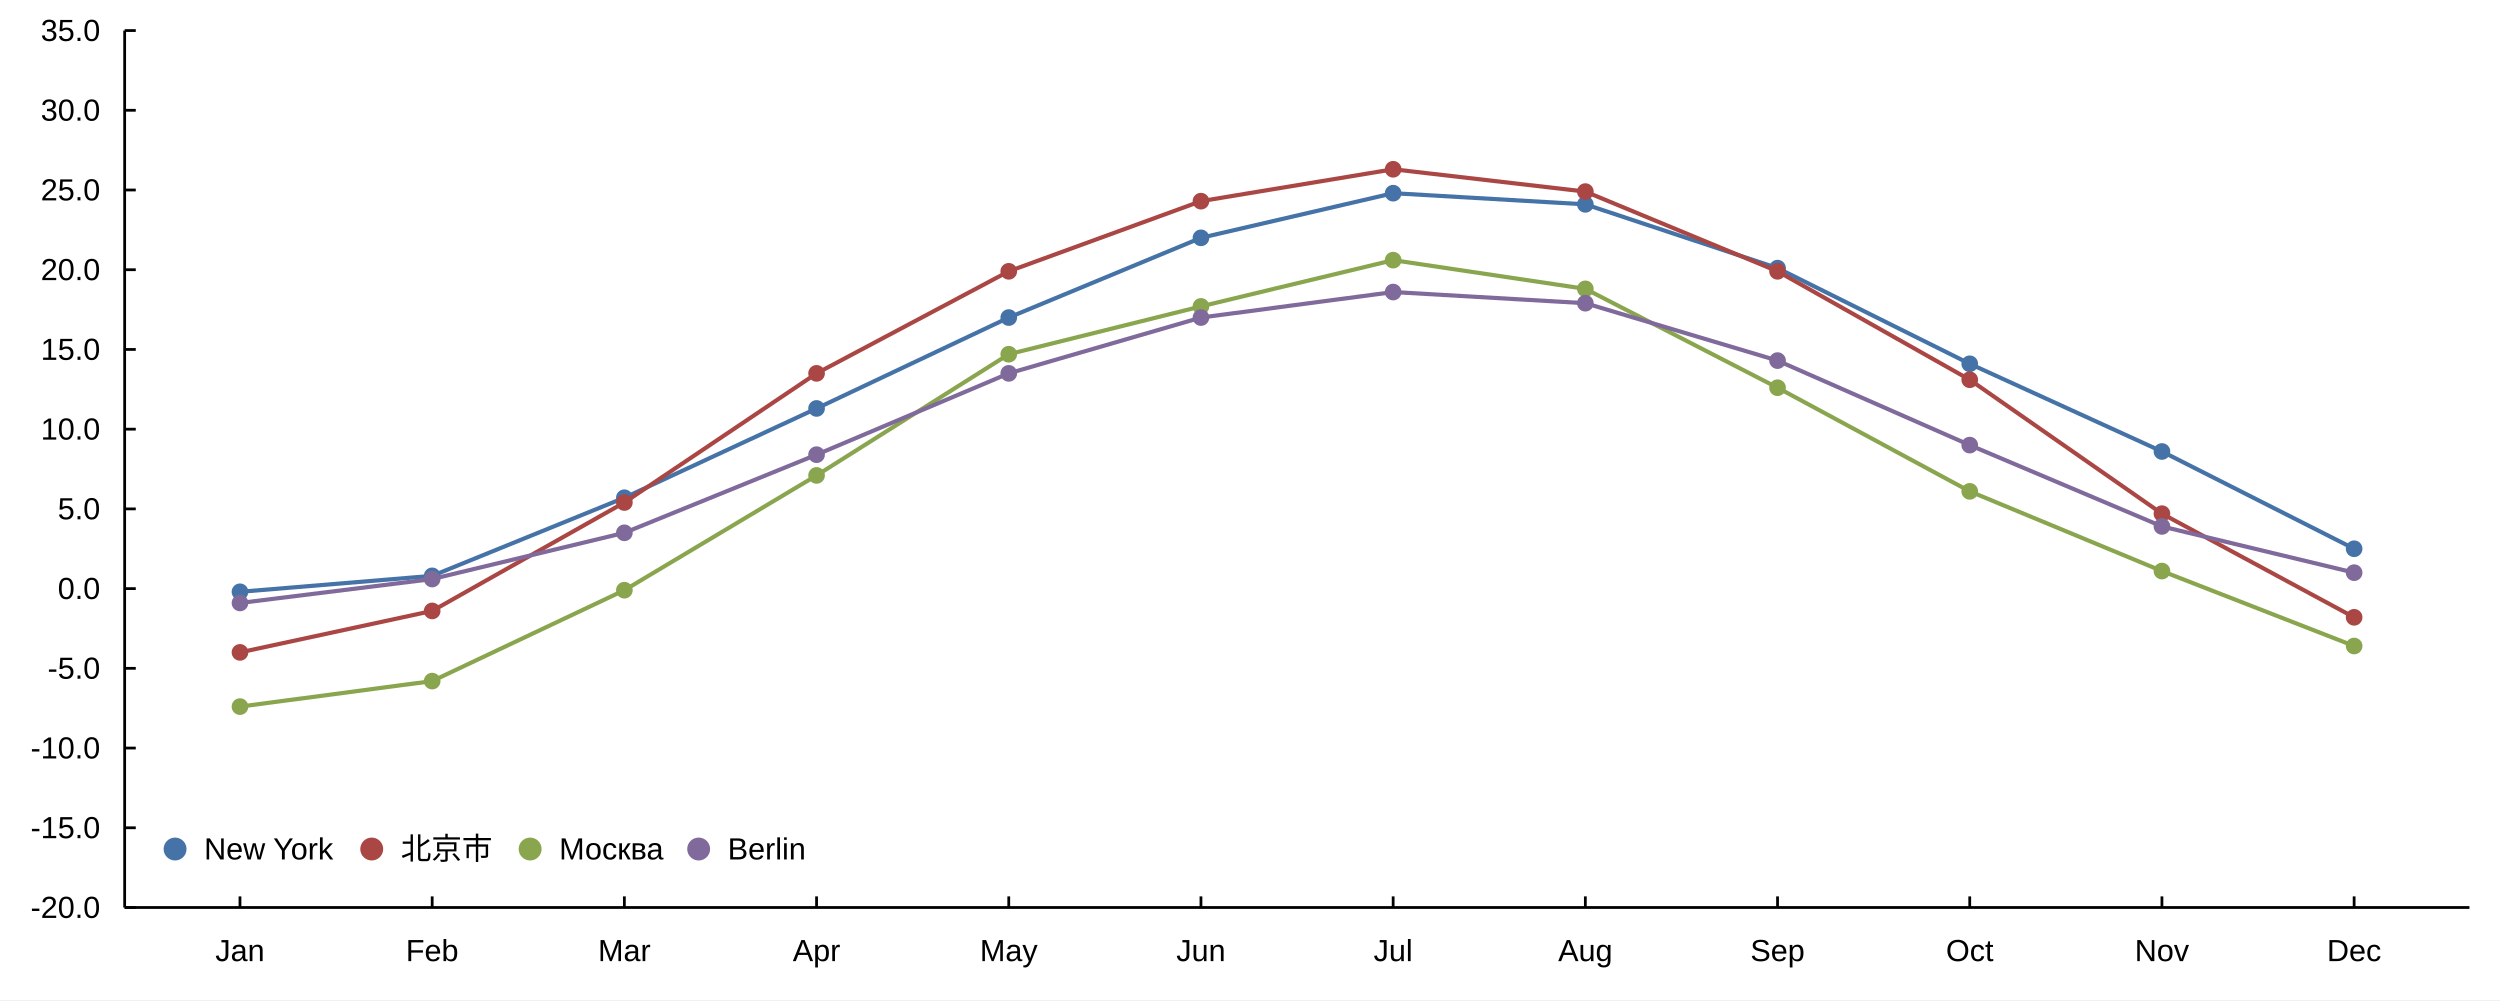
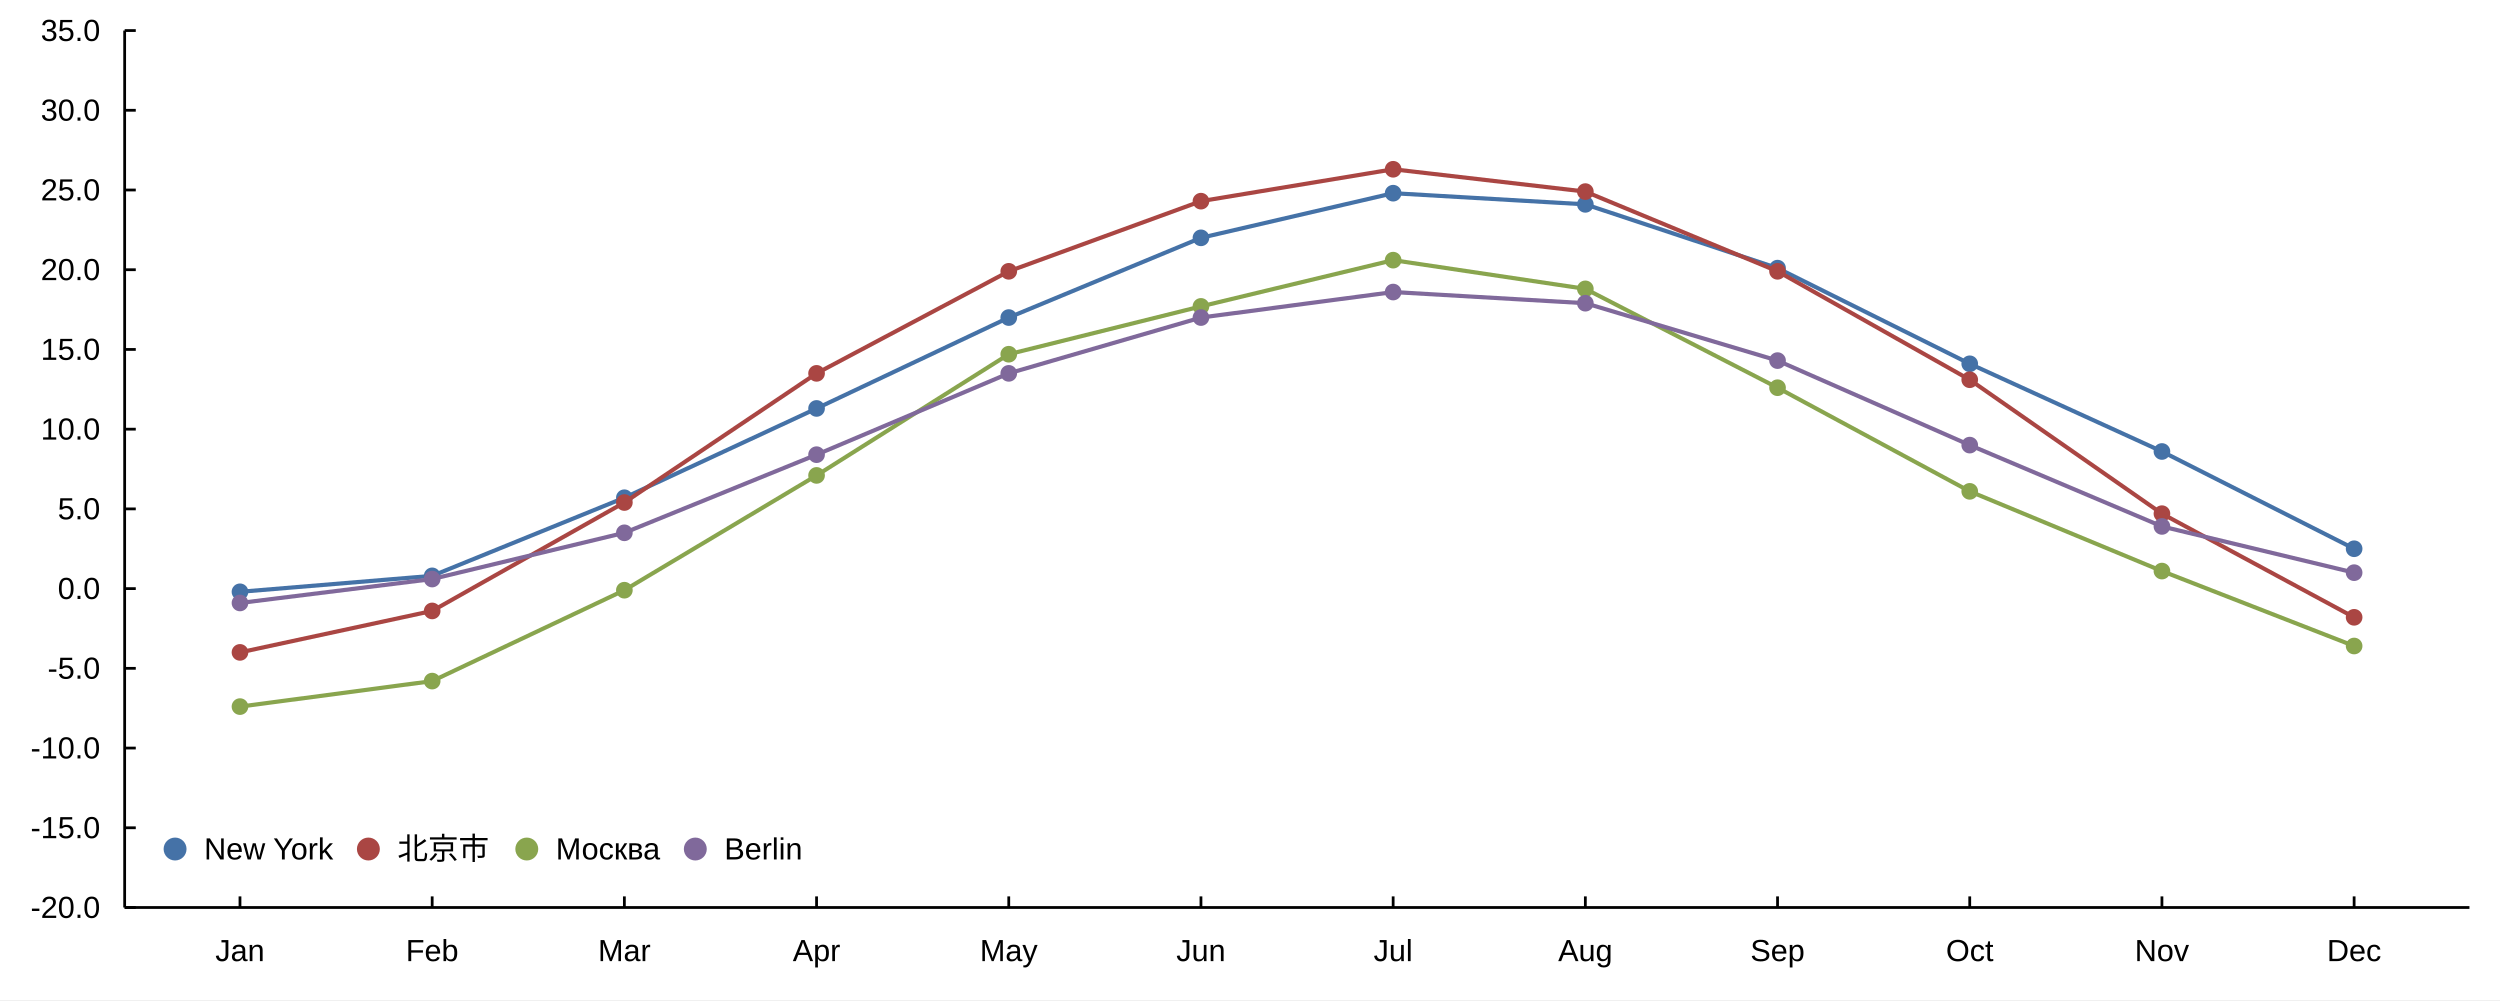
<svg xmlns="http://www.w3.org/2000/svg" width="1200" height="480" viewBox="0 0 1200 480">
  <rect width="1200" height="480" fill="#ffffff" />
  <path stroke-width="2" stroke="#4572a7" fill="none" d="M115.19 284.064 L207.444 276.411 L299.697 238.909 L391.951 196.051 L484.205 152.427 L576.459 114.16 L668.712 92.731 L760.966 98.088 L853.22 128.701 L945.474 174.621 L1037.73 216.715 L1129.98 263.4 " />
  <path fill="#4572a7" d="M119.19 284.064 M111.19 284.064 a4 4 0 1 0 8 0 a4 4 0 1 0 -8 0 " />
  <path fill="#4572a7" d="M211.444 276.411 M203.444 276.411 a4 4 0 1 0 8 0 a4 4 0 1 0 -8 0 " />
  <path fill="#4572a7" d="M303.697 238.909 M295.697 238.909 a4 4 0 1 0 8 0 a4 4 0 1 0 -8 0 " />
  <path fill="#4572a7" d="M395.951 196.051 M387.951 196.051 a4 4 0 1 0 8 0 a4 4 0 1 0 -8 0 " />
  <path fill="#4572a7" d="M488.205 152.427 M480.205 152.427 a4 4 0 1 0 8 0 a4 4 0 1 0 -8 0 " />
  <path fill="#4572a7" d="M580.459 114.16 M572.459 114.16 a4 4 0 1 0 8 0 a4 4 0 1 0 -8 0 " />
  <path fill="#4572a7" d="M672.712 92.731 M664.712 92.731 a4 4 0 1 0 8 0 a4 4 0 1 0 -8 0 " />
  <path fill="#4572a7" d="M764.966 98.088 M756.966 98.088 a4 4 0 1 0 8 0 a4 4 0 1 0 -8 0 " />
  <path fill="#4572a7" d="M857.22 128.701 M849.22 128.701 a4 4 0 1 0 8 0 a4 4 0 1 0 -8 0 " />
  <path fill="#4572a7" d="M949.474 174.621 M941.474 174.621 a4 4 0 1 0 8 0 a4 4 0 1 0 -8 0 " />
  <path fill="#4572a7" d="M1041.73 216.715 M1033.73 216.715 a4 4 0 1 0 8 0 a4 4 0 1 0 -8 0 " />
  <path fill="#4572a7" d="M1133.98 263.4 M1125.98 263.4 a4 4 0 1 0 8 0 a4 4 0 1 0 -8 0 " />
  <path stroke-width="2" stroke="#aa4643" fill="none" d="M115.19 313.147 L207.444 293.248 L299.697 241.205 L391.951 179.213 L484.205 130.232 L576.459 96.557 L668.712 81.251 L760.966 91.965 L853.22 130.232 L945.474 182.275 L1037.73 246.563 L1129.98 296.309 " />
  <path fill="#aa4643" d="M119.19 313.147 M111.19 313.147 a4 4 0 1 0 8 0 a4 4 0 1 0 -8 0 " />
  <path fill="#aa4643" d="M211.444 293.248 M203.444 293.248 a4 4 0 1 0 8 0 a4 4 0 1 0 -8 0 " />
  <path fill="#aa4643" d="M303.697 241.205 M295.697 241.205 a4 4 0 1 0 8 0 a4 4 0 1 0 -8 0 " />
  <path fill="#aa4643" d="M395.951 179.213 M387.951 179.213 a4 4 0 1 0 8 0 a4 4 0 1 0 -8 0 " />
  <path fill="#aa4643" d="M488.205 130.232 M480.205 130.232 a4 4 0 1 0 8 0 a4 4 0 1 0 -8 0 " />
  <path fill="#aa4643" d="M580.459 96.557 M572.459 96.557 a4 4 0 1 0 8 0 a4 4 0 1 0 -8 0 " />
  <path fill="#aa4643" d="M672.712 81.251 M664.712 81.251 a4 4 0 1 0 8 0 a4 4 0 1 0 -8 0 " />
  <path fill="#aa4643" d="M764.966 91.965 M756.966 91.965 a4 4 0 1 0 8 0 a4 4 0 1 0 -8 0 " />
  <path fill="#aa4643" d="M857.22 130.232 M849.22 130.232 a4 4 0 1 0 8 0 a4 4 0 1 0 -8 0 " />
  <path fill="#aa4643" d="M949.474 182.275 M941.474 182.275 a4 4 0 1 0 8 0 a4 4 0 1 0 -8 0 " />
  <path fill="#aa4643" d="M1041.73 246.563 M1033.73 246.563 a4 4 0 1 0 8 0 a4 4 0 1 0 -8 0 " />
  <path fill="#aa4643" d="M1133.98 296.309 M1125.98 296.309 a4 4 0 1 0 8 0 a4 4 0 1 0 -8 0 " />
  <path stroke-width="2" stroke="#89a54e" fill="none" d="M115.19 339.168 L207.444 326.923 L299.697 283.299 L391.951 228.195 L484.205 170.029 L576.459 147.069 L668.712 124.875 L760.966 138.651 L853.22 186.101 L945.474 235.848 L1037.73 274.115 L1129.98 310.085 " />
  <path fill="#89a54e" d="M119.19 339.168 M111.19 339.168 a4 4 0 1 0 8 0 a4 4 0 1 0 -8 0 " />
  <path fill="#89a54e" d="M211.444 326.923 M203.444 326.923 a4 4 0 1 0 8 0 a4 4 0 1 0 -8 0 " />
  <path fill="#89a54e" d="M303.697 283.299 M295.697 283.299 a4 4 0 1 0 8 0 a4 4 0 1 0 -8 0 " />
  <path fill="#89a54e" d="M395.951 228.195 M387.951 228.195 a4 4 0 1 0 8 0 a4 4 0 1 0 -8 0 " />
  <path fill="#89a54e" d="M488.205 170.029 M480.205 170.029 a4 4 0 1 0 8 0 a4 4 0 1 0 -8 0 " />
  <path fill="#89a54e" d="M580.459 147.069 M572.459 147.069 a4 4 0 1 0 8 0 a4 4 0 1 0 -8 0 " />
  <path fill="#89a54e" d="M672.712 124.875 M664.712 124.875 a4 4 0 1 0 8 0 a4 4 0 1 0 -8 0 " />
  <path fill="#89a54e" d="M764.966 138.651 M756.966 138.651 a4 4 0 1 0 8 0 a4 4 0 1 0 -8 0 " />
  <path fill="#89a54e" d="M857.22 186.101 M849.22 186.101 a4 4 0 1 0 8 0 a4 4 0 1 0 -8 0 " />
  <path fill="#89a54e" d="M949.474 235.848 M941.474 235.848 a4 4 0 1 0 8 0 a4 4 0 1 0 -8 0 " />
  <path fill="#89a54e" d="M1041.73 274.115 M1033.73 274.115 a4 4 0 1 0 8 0 a4 4 0 1 0 -8 0 " />
  <path fill="#89a54e" d="M1133.98 310.085 M1125.98 310.085 a4 4 0 1 0 8 0 a4 4 0 1 0 -8 0 " />
  <path stroke-width="2" stroke="#80699b" fill="none" d="M115.19 289.421 L207.444 277.941 L299.697 255.747 L391.951 218.245 L484.205 179.213 L576.459 152.427 L668.712 140.181 L760.966 145.539 L853.22 173.091 L945.474 213.653 L1037.73 252.685 L1129.98 274.88 " />
  <path fill="#80699b" d="M119.19 289.421 M111.19 289.421 a4 4 0 1 0 8 0 a4 4 0 1 0 -8 0 " />
  <path fill="#80699b" d="M211.444 277.941 M203.444 277.941 a4 4 0 1 0 8 0 a4 4 0 1 0 -8 0 " />
  <path fill="#80699b" d="M303.697 255.747 M295.697 255.747 a4 4 0 1 0 8 0 a4 4 0 1 0 -8 0 " />
  <path fill="#80699b" d="M395.951 218.245 M387.951 218.245 a4 4 0 1 0 8 0 a4 4 0 1 0 -8 0 " />
  <path fill="#80699b" d="M488.205 179.213 M480.205 179.213 a4 4 0 1 0 8 0 a4 4 0 1 0 -8 0 " />
  <path fill="#80699b" d="M580.459 152.427 M572.459 152.427 a4 4 0 1 0 8 0 a4 4 0 1 0 -8 0 " />
  <path fill="#80699b" d="M672.712 140.181 M664.712 140.181 a4 4 0 1 0 8 0 a4 4 0 1 0 -8 0 " />
  <path fill="#80699b" d="M764.966 145.539 M756.966 145.539 a4 4 0 1 0 8 0 a4 4 0 1 0 -8 0 " />
  <path fill="#80699b" d="M857.22 173.091 M849.22 173.091 a4 4 0 1 0 8 0 a4 4 0 1 0 -8 0 " />
  <path fill="#80699b" d="M949.474 213.653 M941.474 213.653 a4 4 0 1 0 8 0 a4 4 0 1 0 -8 0 " />
  <path fill="#80699b" d="M1041.73 252.685 M1033.73 252.685 a4 4 0 1 0 8 0 a4 4 0 1 0 -8 0 " />
  <path fill="#80699b" d="M1133.98 274.88 M1125.98 274.88 a4 4 0 1 0 8 0 a4 4 0 1 0 -8 0 " />
  <text x="97.971" y="412.533" fill="#000000" font-size="14.667" font-family="Arial,Helvetica,'Helvetica Neue',sans-serif" font-weight="500">New York</text>
  <path fill="#4572a7" d="M89.537 407.533 M78.537 407.533 a5.5 5.5 0 1 0 11 0 a5.5 5.5 0 1 0 -11 0 " />
-   <text x="192.365" y="412.533" fill="#000000" font-size="14.667" font-family="Arial,Helvetica,'Helvetica Neue',sans-serif" font-weight="500">北京市   </text>
-   <path fill="#aa4643" d="M183.931 407.533 M172.931 407.533 a5.5 5.5 0 1 0 11 0 a5.5 5.5 0 1 0 -11 0 " />
-   <text x="268.399" y="412.533" fill="#000000" font-size="14.667" font-family="Arial,Helvetica,'Helvetica Neue',sans-serif" font-weight="500">Москва</text>
-   <path fill="#89a54e" d="M259.966 407.533 M248.966 407.533 a5.5 5.5 0 1 0 11 0 a5.5 5.5 0 1 0 -11 0 " />
-   <text x="349.293" y="412.533" fill="#000000" font-size="14.667" font-family="Arial,Helvetica,'Helvetica Neue',sans-serif" font-weight="500">Berlin</text>
-   <path fill="#80699b" d="M340.859 407.533 M329.859 407.533 a5.5 5.5 0 1 0 11 0 a5.5 5.5 0 1 0 -11 0 " />
+   <text x="190.755" y="412.533" fill="#000000" font-size="14.667" font-family="Arial,Helvetica,'Helvetica Neue',sans-serif" font-weight="500">北京市   </text>
+   <path fill="#aa4643" d="M182.322 407.533 M171.322 407.533 a5.5 5.5 0 1 0 11 0 a5.5 5.5 0 1 0 -11 0 " />
+   <text x="266.79" y="412.533" fill="#000000" font-size="14.667" font-family="Arial,Helvetica,'Helvetica Neue',sans-serif" font-weight="500">Москва</text>
+   <path fill="#89a54e" d="M258.356 407.533 M247.356 407.533 a5.5 5.5 0 1 0 11 0 a5.5 5.5 0 1 0 -11 0 " />
+   <text x="347.683" y="412.533" fill="#000000" font-size="14.667" font-family="Arial,Helvetica,'Helvetica Neue',sans-serif" font-weight="500">Berlin</text>
+   <path fill="#80699b" d="M339.25 407.533 M328.25 407.533 a5.5 5.5 0 1 0 11 0 a5.5 5.5 0 1 0 -11 0 " />
  <path stroke-width="1.333" stroke="#000000" fill="none" d="M59.837 435.6 L1185.33 435.6 " />
  <path stroke-width="1.333" stroke="#000000" fill="none" d="M115.19 430.267 L115.19 435.6 " />
  <path stroke-width="1.333" stroke="#000000" fill="none" d="M207.444 430.267 L207.444 435.6 " />
  <path stroke-width="1.333" stroke="#000000" fill="none" d="M299.697 430.267 L299.697 435.6 " />
  <path stroke-width="1.333" stroke="#000000" fill="none" d="M391.951 430.267 L391.951 435.6 " />
  <path stroke-width="1.333" stroke="#000000" fill="none" d="M484.205 430.267 L484.205 435.6 " />
  <path stroke-width="1.333" stroke="#000000" fill="none" d="M576.459 430.267 L576.459 435.6 " />
  <path stroke-width="1.333" stroke="#000000" fill="none" d="M668.712 430.267 L668.712 435.6 " />
  <path stroke-width="1.333" stroke="#000000" fill="none" d="M760.966 430.267 L760.966 435.6 " />
  <path stroke-width="1.333" stroke="#000000" fill="none" d="M853.22 430.267 L853.22 435.6 " />
  <path stroke-width="1.333" stroke="#000000" fill="none" d="M945.474 430.267 L945.474 435.6 " />
  <path stroke-width="1.333" stroke="#000000" fill="none" d="M1037.73 430.267 L1037.73 435.6 " />
  <path stroke-width="1.333" stroke="#000000" fill="none" d="M1129.98 430.267 L1129.98 435.6 " />
  <text x="103.362" y="461.333" fill="#000000" font-size="14.667" font-family="Arial,Helvetica,'Helvetica Neue',sans-serif" font-weight="500">Jan</text>
  <text x="194.803" y="461.333" fill="#000000" font-size="14.667" font-family="Arial,Helvetica,'Helvetica Neue',sans-serif" font-weight="500">Feb</text>
  <text x="287.064" y="461.333" fill="#000000" font-size="14.667" font-family="Arial,Helvetica,'Helvetica Neue',sans-serif" font-weight="500">Mar</text>
  <text x="380.537" y="461.333" fill="#000000" font-size="14.667" font-family="Arial,Helvetica,'Helvetica Neue',sans-serif" font-weight="500">Apr</text>
  <text x="470.345" y="461.333" fill="#000000" font-size="14.667" font-family="Arial,Helvetica,'Helvetica Neue',sans-serif" font-weight="500">May</text>
  <text x="564.63" y="461.333" fill="#000000" font-size="14.667" font-family="Arial,Helvetica,'Helvetica Neue',sans-serif" font-weight="500">Jun</text>
  <text x="659.329" y="461.333" fill="#000000" font-size="14.667" font-family="Arial,Helvetica,'Helvetica Neue',sans-serif" font-weight="500">Jul</text>
  <text x="747.919" y="461.333" fill="#000000" font-size="14.667" font-family="Arial,Helvetica,'Helvetica Neue',sans-serif" font-weight="500">Aug</text>
  <text x="840.173" y="461.333" fill="#000000" font-size="14.667" font-family="Arial,Helvetica,'Helvetica Neue',sans-serif" font-weight="500">Sep</text>
  <text x="934.06" y="461.333" fill="#000000" font-size="14.667" font-family="Arial,Helvetica,'Helvetica Neue',sans-serif" font-weight="500">Oct</text>
  <text x="1024.68" y="461.333" fill="#000000" font-size="14.667" font-family="Arial,Helvetica,'Helvetica Neue',sans-serif" font-weight="500">Nov</text>
  <text x="1116.934" y="461.333" fill="#000000" font-size="14.667" font-family="Arial,Helvetica,'Helvetica Neue',sans-serif" font-weight="500">Dec</text>
  <path stroke-width="1.333" stroke="#000000" fill="none" d="M59.837 14.667 L59.837 435.6 " />
  <path stroke-width="1.333" stroke="#000000" fill="none" d="M59.837 435.6 L65.171 435.6 " />
  <path stroke-width="1.333" stroke="#000000" fill="none" d="M59.837 397.333 L65.171 397.333 " />
  <path stroke-width="1.333" stroke="#000000" fill="none" d="M59.837 359.067 L65.171 359.067 " />
  <path stroke-width="1.333" stroke="#000000" fill="none" d="M59.837 320.8 L65.171 320.8 " />
  <path stroke-width="1.333" stroke="#000000" fill="none" d="M59.837 282.533 L65.171 282.533 " />
  <path stroke-width="1.333" stroke="#000000" fill="none" d="M59.837 244.267 L65.171 244.267 " />
  <path stroke-width="1.333" stroke="#000000" fill="none" d="M59.837 206 L65.171 206 " />
  <path stroke-width="1.333" stroke="#000000" fill="none" d="M59.837 167.733 L65.171 167.733 " />
  <path stroke-width="1.333" stroke="#000000" fill="none" d="M59.837 129.467 L65.171 129.467 " />
  <path stroke-width="1.333" stroke="#000000" fill="none" d="M59.837 91.2 L65.171 91.2 " />
  <path stroke-width="1.333" stroke="#000000" fill="none" d="M59.837 52.933 L65.171 52.933 " />
  <path stroke-width="1.333" stroke="#000000" fill="none" d="M59.837 14.667 L65.171 14.667 " />
  <text x="14.667" y="440.6" fill="#000000" font-size="14.667" font-family="Arial,Helvetica,'Helvetica Neue',sans-serif" font-weight="500">-20.0</text>
  <text x="14.667" y="402.333" fill="#000000" font-size="14.667" font-family="Arial,Helvetica,'Helvetica Neue',sans-serif" font-weight="500">-15.0</text>
  <text x="14.667" y="364.067" fill="#000000" font-size="14.667" font-family="Arial,Helvetica,'Helvetica Neue',sans-serif" font-weight="500">-10.0</text>
  <text x="22.823" y="325.8" fill="#000000" font-size="14.667" font-family="Arial,Helvetica,'Helvetica Neue',sans-serif" font-weight="500">-5.0</text>
  <text x="27.714" y="287.533" fill="#000000" font-size="14.667" font-family="Arial,Helvetica,'Helvetica Neue',sans-serif" font-weight="500">0.0</text>
  <text x="27.714" y="249.267" fill="#000000" font-size="14.667" font-family="Arial,Helvetica,'Helvetica Neue',sans-serif" font-weight="500">5.0</text>
  <text x="19.557" y="211" fill="#000000" font-size="14.667" font-family="Arial,Helvetica,'Helvetica Neue',sans-serif" font-weight="500">10.0</text>
  <text x="19.557" y="172.733" fill="#000000" font-size="14.667" font-family="Arial,Helvetica,'Helvetica Neue',sans-serif" font-weight="500">15.0</text>
  <text x="19.557" y="134.467" fill="#000000" font-size="14.667" font-family="Arial,Helvetica,'Helvetica Neue',sans-serif" font-weight="500">20.0</text>
  <text x="19.557" y="96.2" fill="#000000" font-size="14.667" font-family="Arial,Helvetica,'Helvetica Neue',sans-serif" font-weight="500">25.0</text>
  <text x="19.557" y="57.933" fill="#000000" font-size="14.667" font-family="Arial,Helvetica,'Helvetica Neue',sans-serif" font-weight="500">30.0</text>
  <text x="19.557" y="19.667" fill="#000000" font-size="14.667" font-family="Arial,Helvetica,'Helvetica Neue',sans-serif" font-weight="500">35.0</text>
</svg>
